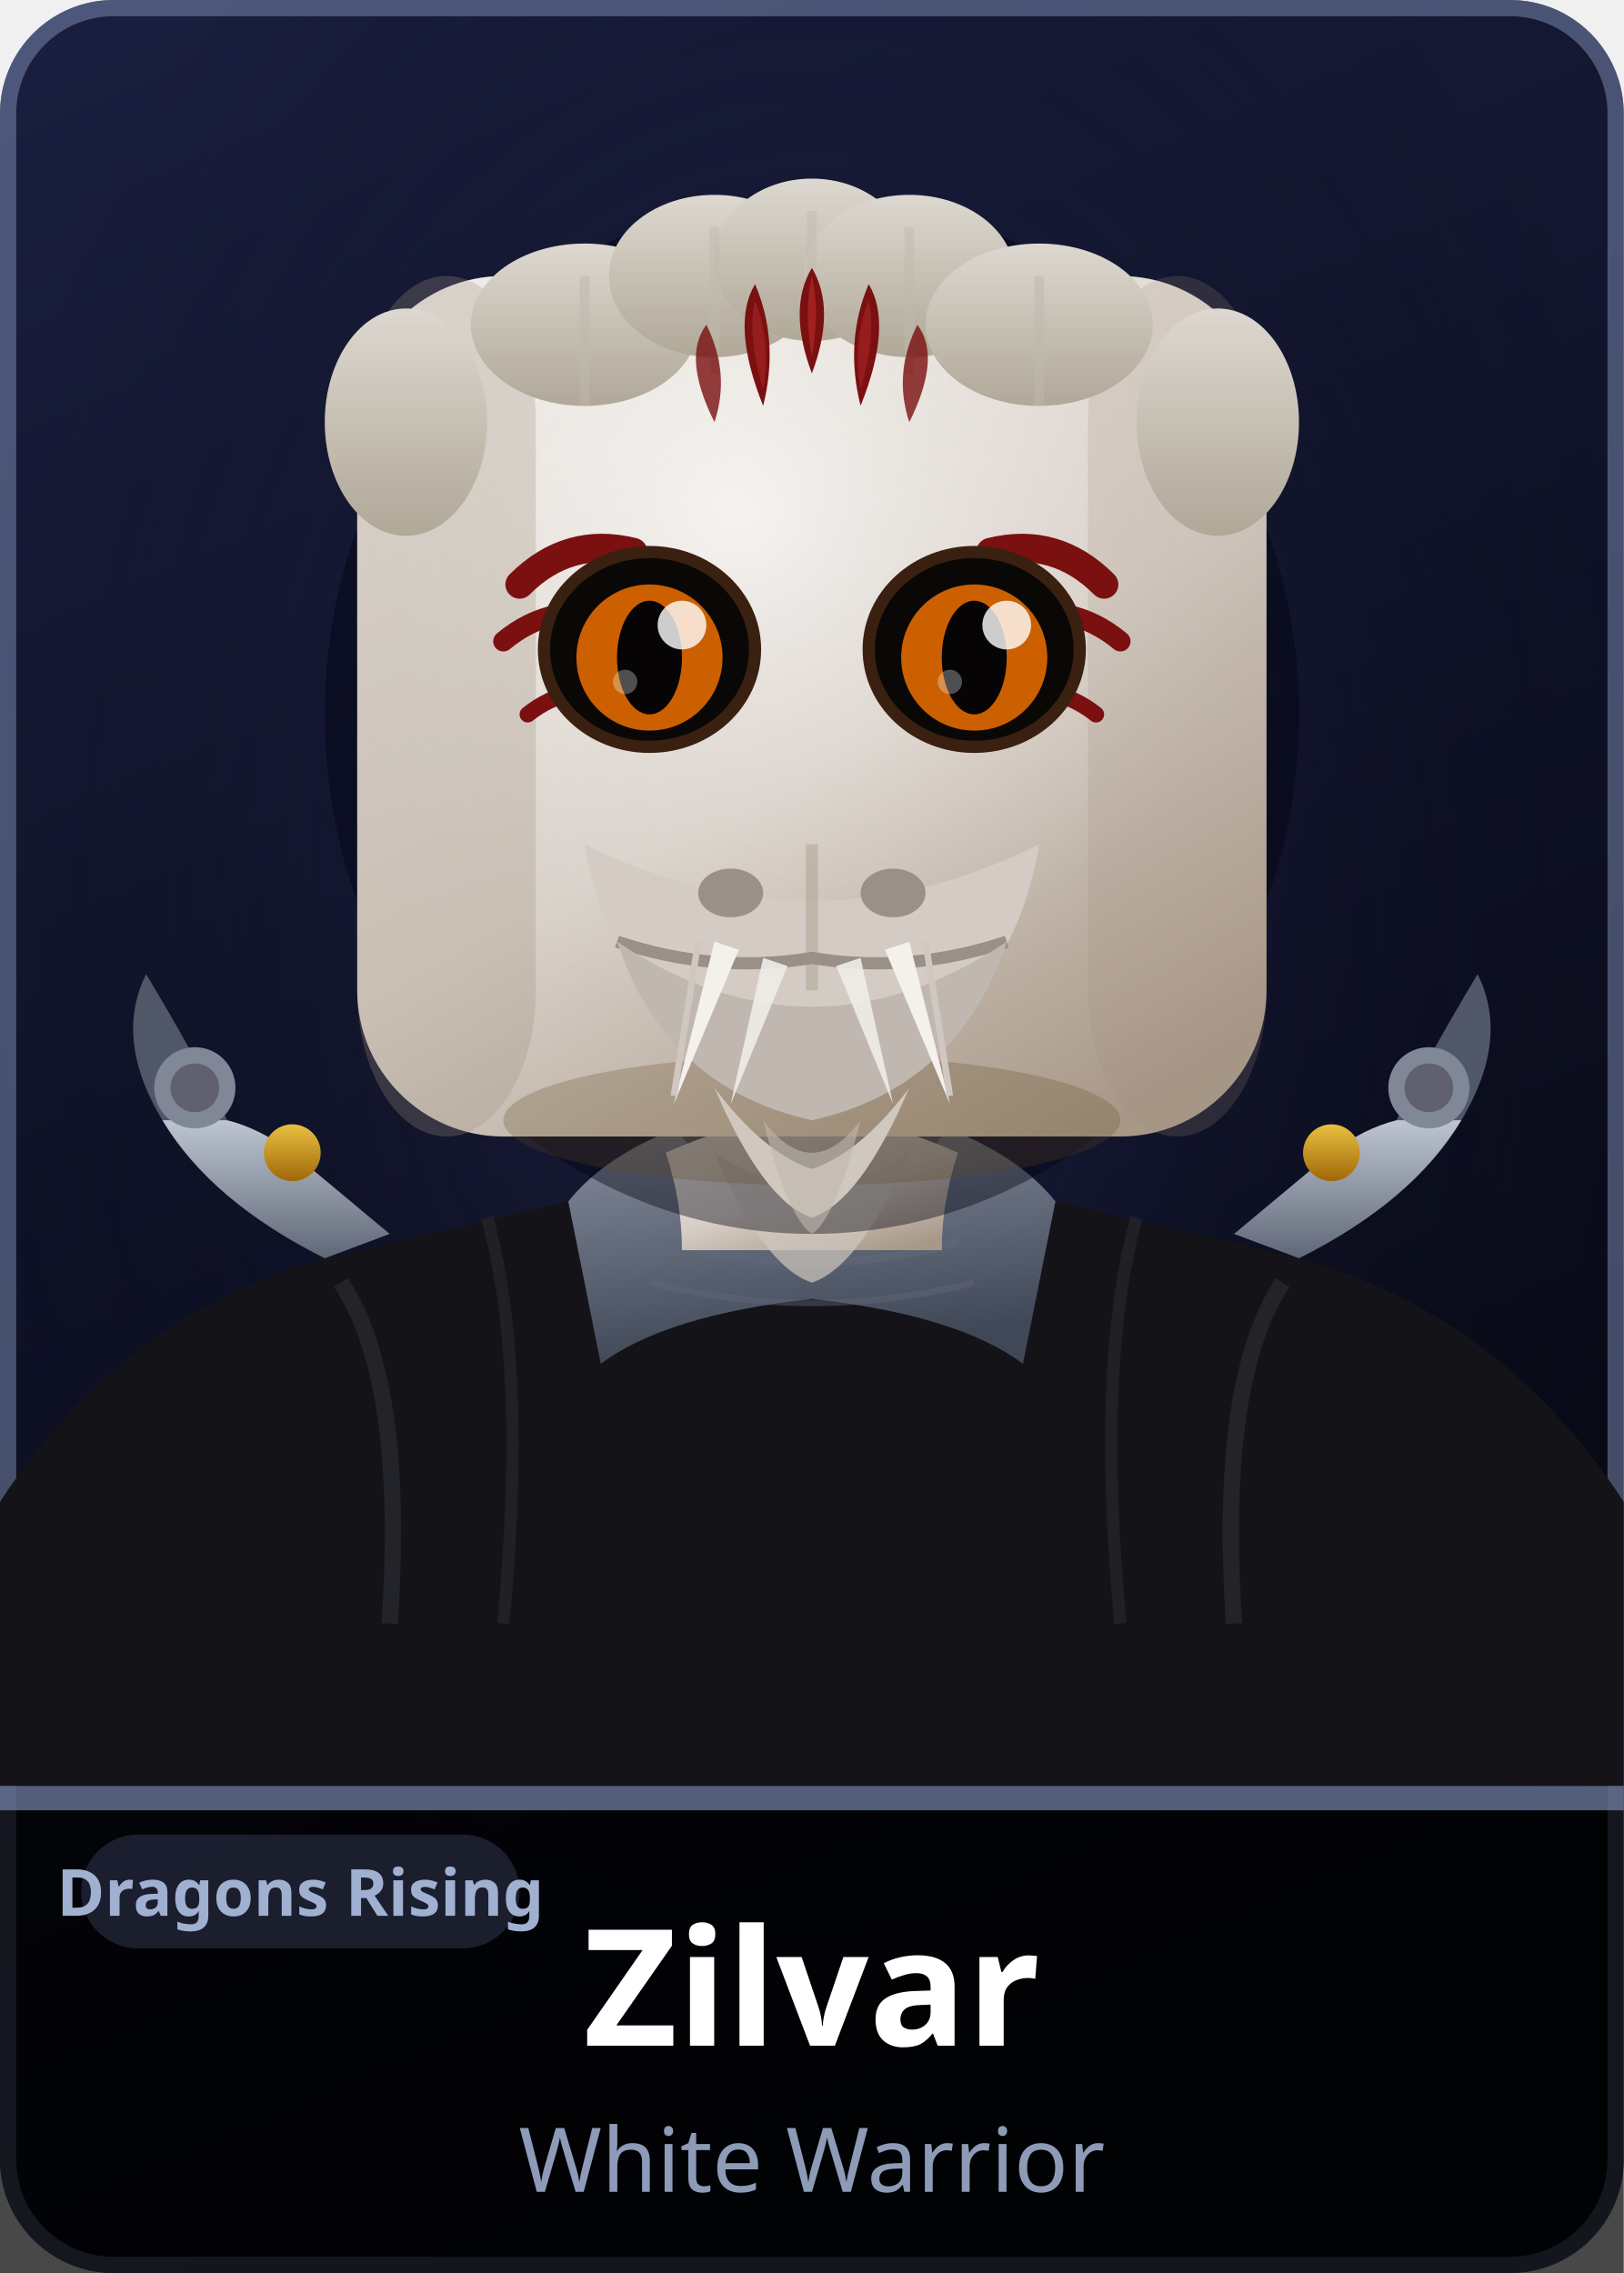
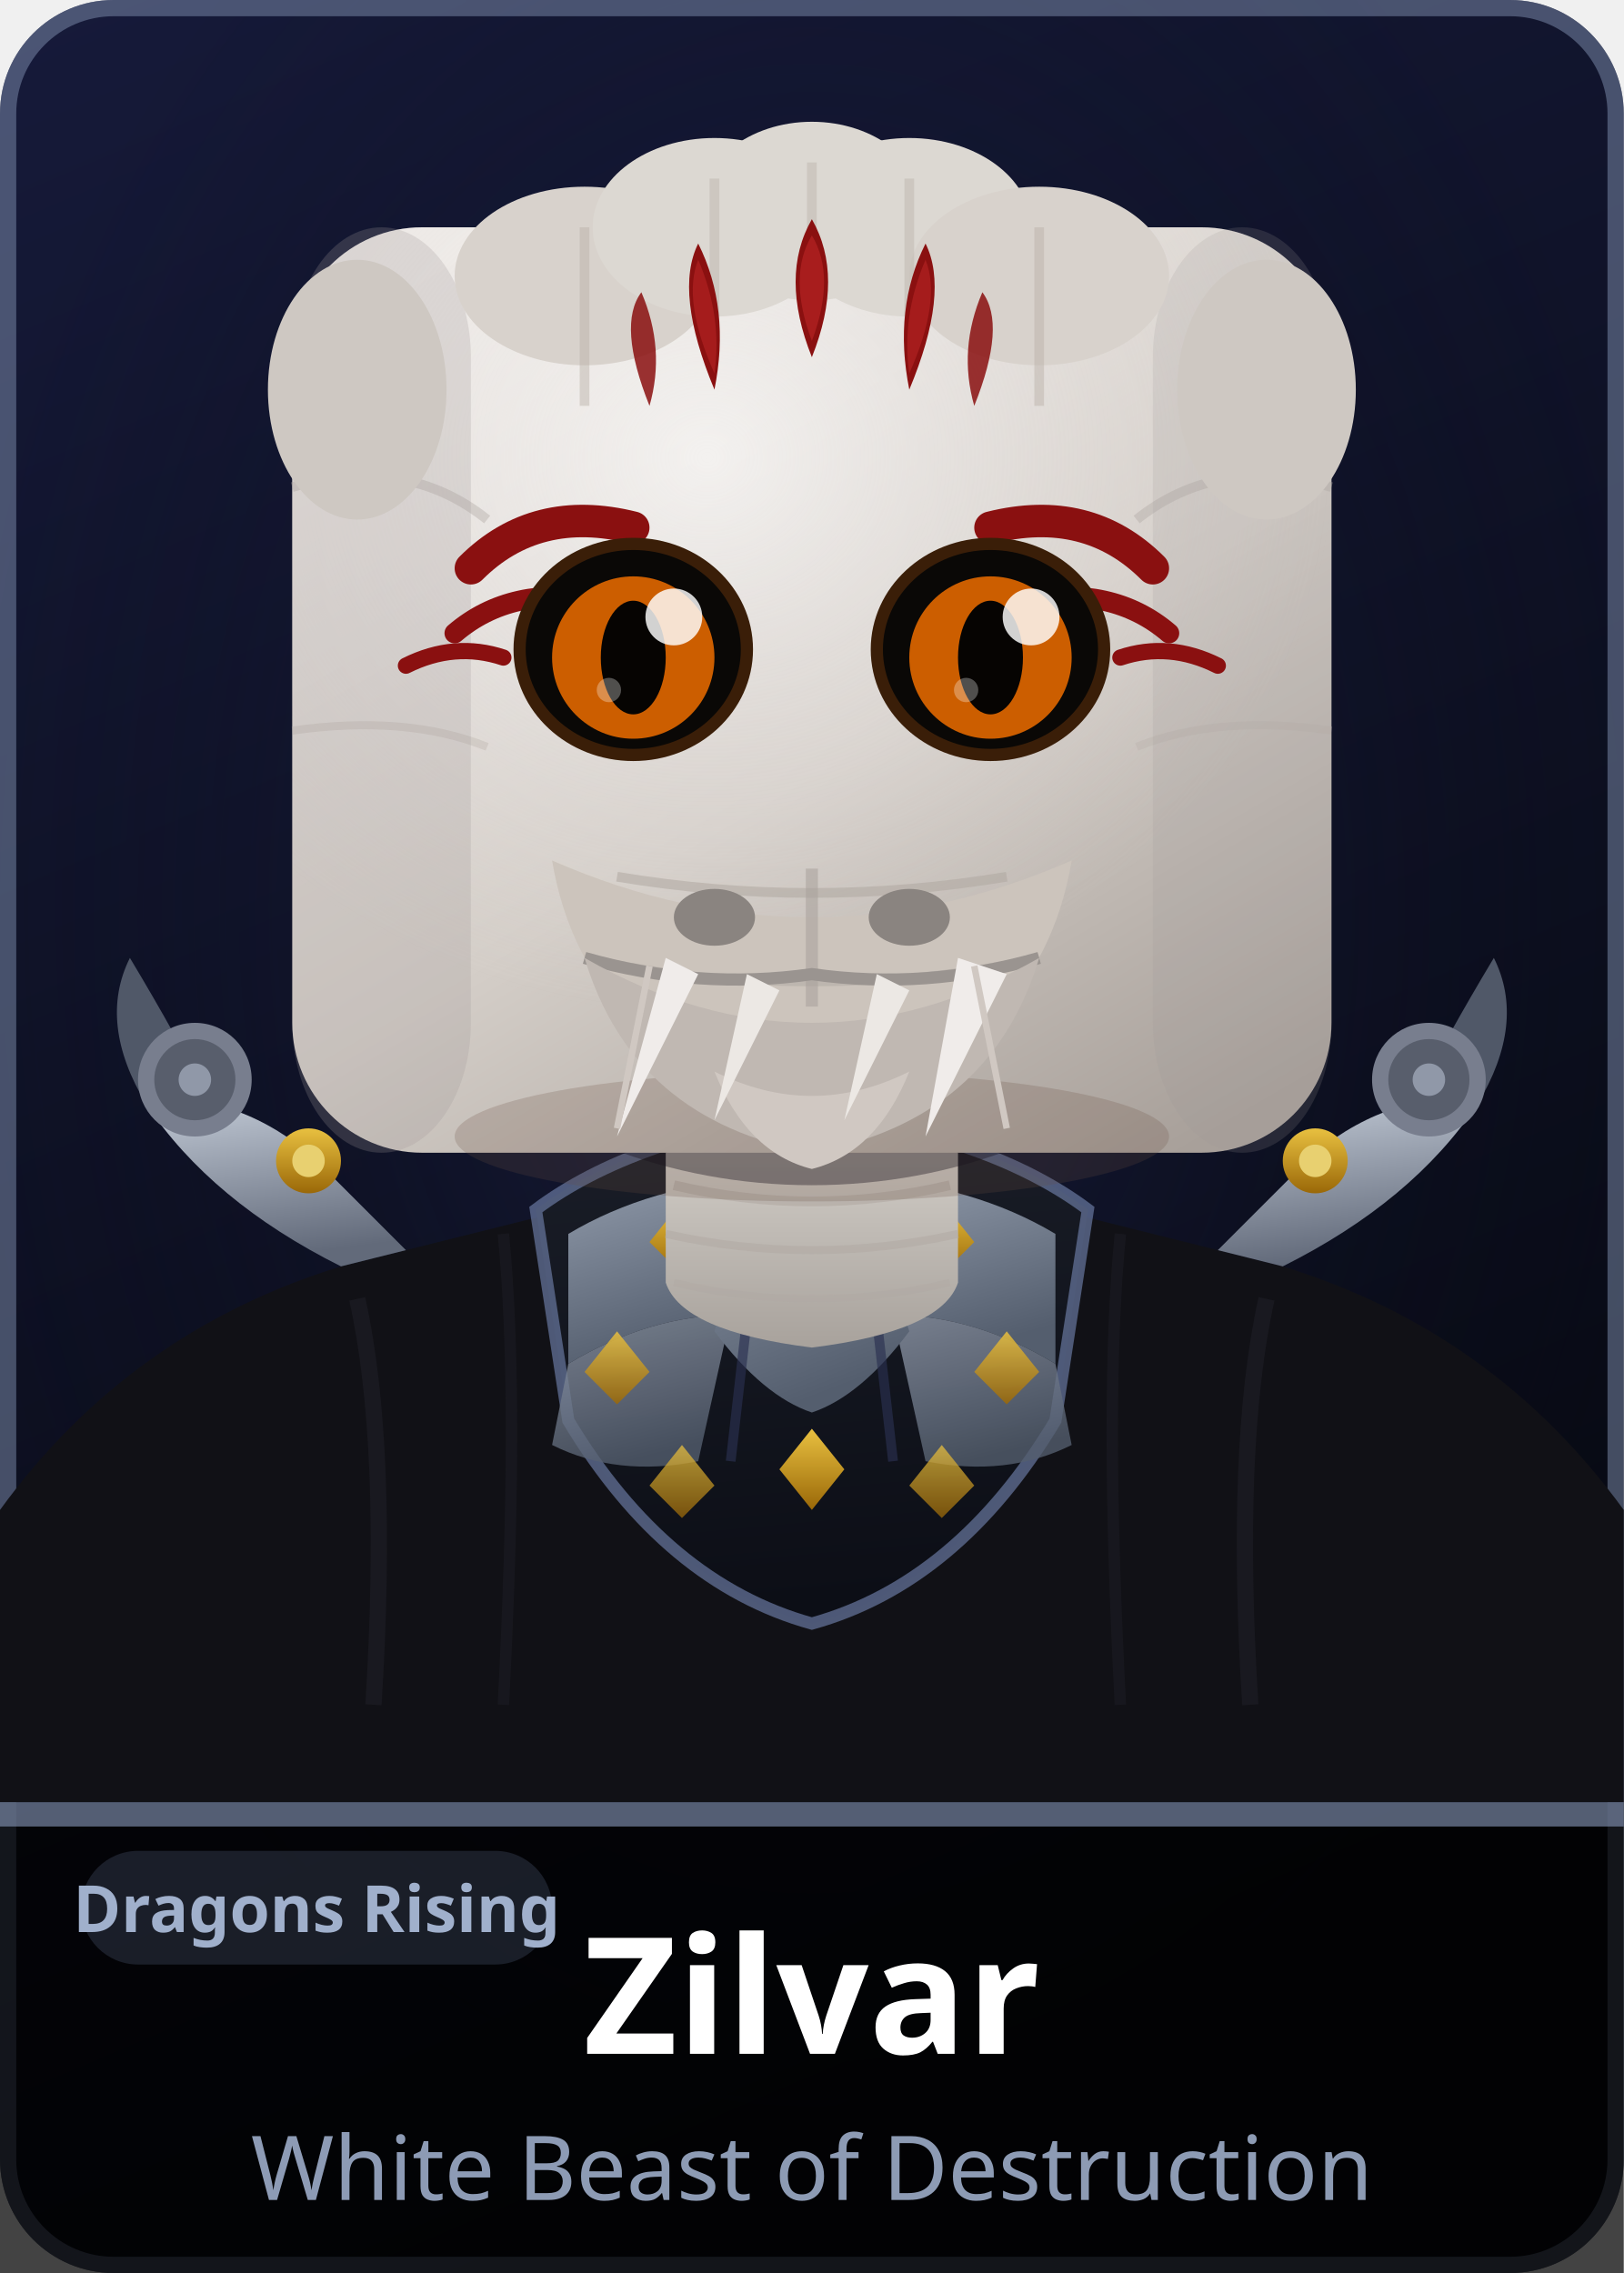
<svg xmlns="http://www.w3.org/2000/svg" viewBox="0 0 200 280" width="200" height="280">
  <defs>
    <linearGradient id="bgz" x1="0" y1="0" x2="0.3" y2="1" gradientUnits="objectBoundingBox">
-       <stop offset="0%" stop-color="#1a1f40" />
-       <stop offset="100%" stop-color="#05060f" />
+       <stop offset="0%" stop-color="#161a3a" />
+       <stop offset="100%" stop-color="#06080f" />
    </linearGradient>
    <radialGradient id="bgGlow" cx="50%" cy="40%" r="55%">
-       <stop offset="0%" stop-color="#2a3060" stop-opacity="0.60" />
-       <stop offset="100%" stop-color="#05060f" stop-opacity="0" />
+       <stop offset="0%" stop-color="#242a5a" stop-opacity="0.55" />
+       <stop offset="100%" stop-color="#06080f" stop-opacity="0" />
    </radialGradient>
-     <linearGradient id="headG" x1="0.2" y1="0" x2="0.8" y2="1" gradientUnits="objectBoundingBox">
-       <stop offset="0%" stop-color="#f0ece8" />
-       <stop offset="55%" stop-color="#d8d0c8" />
-       <stop offset="100%" stop-color="#a89888" />
+     <linearGradient id="headG" x1="0.2" y1="0" x2="0.85" y2="1" gradientUnits="objectBoundingBox">
+       <stop offset="0%" stop-color="#eeeae6" />
+       <stop offset="55%" stop-color="#d4cec8" />
+       <stop offset="100%" stop-color="#a8a09a" />
    </linearGradient>
-     <radialGradient id="headLit" cx="42%" cy="28%" r="58%">
-       <stop offset="0%" stop-color="#ffffff" stop-opacity="0.65" />
-       <stop offset="100%" stop-color="#e0d8d0" stop-opacity="0" />
+     <radialGradient id="headLit" cx="40%" cy="25%" r="60%">
+       <stop offset="0%" stop-color="#ffffff" stop-opacity="0.60" />
+       <stop offset="100%" stop-color="#e0dada" stop-opacity="0" />
    </radialGradient>
-     <linearGradient id="maneG" x1="0" y1="0" x2="0" y2="1" gradientUnits="objectBoundingBox">
-       <stop offset="0%" stop-color="#ddd8d0" />
-       <stop offset="100%" stop-color="#b0a898" />
+     <linearGradient id="neckG" x1="0" y1="0" x2="0" y2="1" gradientUnits="objectBoundingBox">
+       <stop offset="0%" stop-color="#d8d4ce" />
+       <stop offset="100%" stop-color="#a8a29c" />
    </linearGradient>
-     <linearGradient id="steelG" x1="0" y1="0" x2="0" y2="1" gradientUnits="objectBoundingBox">
-       <stop offset="0%" stop-color="#c0c8d4" />
-       <stop offset="100%" stop-color="#606878" />
+     <linearGradient id="steelG" x1="0" y1="0" x2="0.2" y2="1" gradientUnits="objectBoundingBox">
+       <stop offset="0%" stop-color="#c2cad6" />
+       <stop offset="100%" stop-color="#626a7a" />
+     </linearGradient>
+     <linearGradient id="chestDark" x1="0" y1="0" x2="0.1" y2="1" gradientUnits="objectBoundingBox">
+       <stop offset="0%" stop-color="#1a1e28" />
+       <stop offset="100%" stop-color="#0c0e16" />
+     </linearGradient>
+     <linearGradient id="plateG" x1="0" y1="0" x2="0.3" y2="1" gradientUnits="objectBoundingBox">
+       <stop offset="0%" stop-color="#909aaa" />
+       <stop offset="100%" stop-color="#545e6e" />
    </linearGradient>
    <linearGradient id="goldG" x1="0" y1="0" x2="0" y2="1" gradientUnits="objectBoundingBox">
      <stop offset="0%" stop-color="#e8c040" />
-       <stop offset="100%" stop-color="#a06808" />
-     </linearGradient>
-     <linearGradient id="chestG" x1="0" y1="0" x2="0.2" y2="1" gradientUnits="objectBoundingBox">
-       <stop offset="0%" stop-color="#9098a8" />
-       <stop offset="100%" stop-color="#404858" />
+       <stop offset="100%" stop-color="#9a6808" />
    </linearGradient>
  </defs>
  <rect width="200" height="280" fill="url(#bgz)" rx="14" />
  <rect width="200" height="280" fill="url(#bgGlow)" rx="14" />
-   <ellipse cx="160" cy="195" rx="25" ry="12" fill="#c06020" fill-opacity="0.12" />
-   <ellipse cx="40" cy="200" rx="18" ry="9" fill="#c06020" fill-opacity="0.08" />
-   <rect x="1" y="1" width="198" height="278" fill="none" stroke="#8090b8" stroke-opacity="0.50" stroke-width="2" rx="13" />
-   <path d="M0,220 L0,185 Q15,162 40,155 L70,148 Q85,145 100,145 Q115,145 130,148 L160,155 Q185,162 200,185 L200,220 Z" fill="#141418" />
-   <path d="M42,158 Q50,170 48,200" stroke="#2a2a32" stroke-width="2" fill="none" stroke-opacity="0.70" />
-   <path d="M158,158 Q150,170 152,200" stroke="#2a2a32" stroke-width="2" fill="none" stroke-opacity="0.70" />
-   <path d="M60,150 Q65,168 62,200" stroke="#2a2a32" stroke-width="1.5" fill="none" stroke-opacity="0.55" />
-   <path d="M140,150 Q135,168 138,200" stroke="#2a2a32" stroke-width="1.5" fill="none" stroke-opacity="0.55" />
-   <path d="M40,155 Q26,148 20,138 Q28,136 36,142 L48,152 Z" fill="url(#steelG)" />
-   <path d="M20,138 Q14,128 18,120 Q24,130 28,138 Z" fill="#505868" />
-   <circle cx="24" cy="134" r="5" fill="#808898" />
-   <circle cx="24" cy="134" r="3" fill="#606070" />
-   <circle cx="36" cy="142" r="3.5" fill="url(#goldG)" />
-   <path d="M160,155 Q174,148 180,138 Q172,136 164,142 L152,152 Z" fill="url(#steelG)" />
-   <path d="M180,138 Q186,128 182,120 Q176,130 172,138 Z" fill="#505868" />
-   <circle cx="176" cy="134" r="5" fill="#808898" />
-   <circle cx="176" cy="134" r="3" fill="#606070" />
-   <circle cx="164" cy="142" r="3.5" fill="url(#goldG)" />
-   <path d="M70,148 Q78,138 100,135 Q122,138 130,148 L126,168 Q118,162 100,160 Q82,162 74,168 Z" fill="url(#chestG)" />
-   <path d="M84,140 Q100,136 116,140 Q110,148 100,150 Q90,148 84,140 Z" fill="#303848" fill-opacity="0.55" />
-   <polygon points="100,138 96,144 100,148 104,144" fill="url(#goldG)" fill-opacity="0.90" />
-   <polygon points="88,142 85,146 88,150 91,146" fill="url(#goldG)" fill-opacity="0.70" />
-   <polygon points="112,142 109,146 112,150 115,146" fill="url(#goldG)" fill-opacity="0.70" />
-   <path d="M82,153 Q100,158 118,153" stroke="#606878" stroke-width="1" fill="none" stroke-opacity="0.60" />
-   <path d="M80,158 Q100,163 120,158" stroke="#606878" stroke-width="0.8" fill="none" stroke-opacity="0.45" />
-   <path d="M82,142 Q84,148 84,154 L116,154 Q116,148 118,142 Q109,138 100,137 Q91,138 82,142 Z" fill="url(#headG)" />
-   <path d="M88,142 Q100,150 112,142 Q106,156 100,158 Q94,156 88,142 Z" fill="#d0c8be" fill-opacity="0.70" />
-   <ellipse cx="100" cy="88" rx="60" ry="64" fill="#000010" fill-opacity="0.40" />
-   <rect x="44" y="34" width="112" height="106" fill="url(#headG)" rx="18" />
-   <rect x="44" y="34" width="112" height="106" fill="url(#headLit)" rx="18" />
-   <rect x="44" y="34" width="22" height="106" fill="#a09080" fill-opacity="0.28" rx="18" />
-   <rect x="134" y="34" width="22" height="106" fill="#a09080" fill-opacity="0.20" rx="18" />
-   <ellipse cx="100" cy="138" rx="38" ry="8" fill="#604820" fill-opacity="0.25" />
-   <ellipse cx="72" cy="40" rx="14" ry="10" fill="url(#maneG)" />
-   <ellipse cx="88" cy="34" rx="13" ry="10" fill="url(#maneG)" />
-   <ellipse cx="100" cy="32" rx="12" ry="10" fill="url(#maneG)" />
-   <ellipse cx="112" cy="34" rx="13" ry="10" fill="url(#maneG)" />
-   <ellipse cx="128" cy="40" rx="14" ry="10" fill="url(#maneG)" />
-   <ellipse cx="50" cy="52" rx="10" ry="14" fill="url(#maneG)" />
-   <ellipse cx="150" cy="52" rx="10" ry="14" fill="url(#maneG)" />
-   <path d="M72,34 Q72,42 72,50" stroke="#c0b8ae" stroke-width="1.2" fill="none" stroke-opacity="0.50" />
-   <path d="M88,28 Q88,36 88,46" stroke="#c0b8ae" stroke-width="1.2" fill="none" stroke-opacity="0.45" />
-   <path d="M100,26 Q100,34 100,44" stroke="#c0b8ae" stroke-width="1.2" fill="none" stroke-opacity="0.45" />
-   <path d="M112,28 Q112,36 112,46" stroke="#c0b8ae" stroke-width="1.2" fill="none" stroke-opacity="0.45" />
-   <path d="M128,34 Q128,42 128,50" stroke="#c0b8ae" stroke-width="1.2" fill="none" stroke-opacity="0.50" />
-   <path d="M100,46 Q97,38 100,33 Q103,38 100,46 Z" fill="#7a1010" />
-   <path d="M94,50 Q90,40 93,35 Q96,42 94,50 Z" fill="#7a1010" />
-   <path d="M106,50 Q110,40 107,35 Q104,42 106,50 Z" fill="#7a1010" />
-   <path d="M88,52 Q84,44 87,40 Q90,46 88,52 Z" fill="#7a1010" fill-opacity="0.80" />
-   <path d="M112,52 Q116,44 113,40 Q110,46 112,52 Z" fill="#7a1010" fill-opacity="0.80" />
-   <path d="M100,44 Q99,38 100,34 Q101,38 100,44 Z" fill="#c03030" fill-opacity="0.55" />
-   <path d="M94,48 Q92,41 93,37 Q95,42 94,48 Z" fill="#c03030" fill-opacity="0.40" />
-   <path d="M106,48 Q108,41 107,37 Q105,42 106,48 Z" fill="#c03030" fill-opacity="0.40" />
-   <path d="M64,72 Q70,66 78,68" stroke="#7a1010" stroke-width="3.5" fill="none" stroke-linecap="round" />
-   <path d="M62,79 Q68,74 76,76" stroke="#7a1010" stroke-width="2.5" fill="none" stroke-linecap="round" />
-   <path d="M65,88 Q70,84 78,85" stroke="#7a1010" stroke-width="2" fill="none" stroke-linecap="round" />
-   <path d="M136,72 Q130,66 122,68" stroke="#7a1010" stroke-width="3.5" fill="none" stroke-linecap="round" />
-   <path d="M138,79 Q132,74 124,76" stroke="#7a1010" stroke-width="2.5" fill="none" stroke-linecap="round" />
-   <path d="M135,88 Q130,84 122,85" stroke="#7a1010" stroke-width="2" fill="none" stroke-linecap="round" />
-   <ellipse cx="80" cy="80" rx="13" ry="12" fill="#0a0806" />
-   <ellipse cx="80" cy="81" rx="9" ry="9" fill="#cc6000" />
-   <ellipse cx="80" cy="81" rx="4" ry="7" fill="#060404" />
-   <circle cx="84" cy="77" r="3" fill="white" fill-opacity="0.80" />
-   <circle cx="77" cy="84" r="1.5" fill="white" fill-opacity="0.30" />
-   <ellipse cx="80" cy="80" rx="13" ry="12" fill="none" stroke="#3a2010" stroke-width="1.5" />
-   <ellipse cx="120" cy="80" rx="13" ry="12" fill="#0a0806" />
-   <ellipse cx="120" cy="81" rx="9" ry="9" fill="#cc6000" />
-   <ellipse cx="120" cy="81" rx="4" ry="7" fill="#060404" />
-   <circle cx="124" cy="77" r="3" fill="white" fill-opacity="0.80" />
-   <circle cx="117" cy="84" r="1.5" fill="white" fill-opacity="0.30" />
-   <ellipse cx="120" cy="80" rx="13" ry="12" fill="none" stroke="#3a2010" stroke-width="1.5" />
-   <path d="M72,104 Q100,118 128,104 Q124,128 100,134 Q76,128 72,104 Z" fill="#d4ccc4" />
-   <line x1="100" y1="104" x2="100" y2="122" stroke="#b0a898" stroke-width="1.5" stroke-opacity="0.60" />
-   <ellipse cx="90" cy="110" rx="4" ry="3" fill="#9a9088" />
-   <ellipse cx="110" cy="110" rx="4" ry="3" fill="#9a9088" />
-   <path d="M76,116 Q88,120 100,118 Q112,120 124,116" stroke="#9a9088" stroke-width="1.5" fill="none" />
-   <path d="M76,116 Q100,132 124,116 Q118,134 100,138 Q82,134 76,116 Z" fill="#c0b8b0" />
-   <polygon points="88,116 83,136 91,117" fill="#f4f0ec" />
-   <polygon points="94,118 90,136 97,119" fill="#f0ece8" fill-opacity="0.90" />
-   <polygon points="112,116 117,136 109,117" fill="#f4f0ec" />
-   <polygon points="106,118 110,136 103,119" fill="#f0ece8" fill-opacity="0.90" />
-   <line x1="86" y1="116" x2="83" y2="135" stroke="#d0c8c0" stroke-width="0.8" />
-   <line x1="114" y1="116" x2="117" y2="135" stroke="#d0c8c0" stroke-width="0.8" />
-   <path d="M88,134 Q94,142 100,144 Q106,142 112,134 Q106,148 100,150 Q94,148 88,134 Z" fill="#d0c8be" />
-   <path d="M94,138 Q100,146 106,138 Q103,150 100,152 Q97,150 94,138 Z" fill="#c0b8ae" fill-opacity="0.60" />
-   <rect x="0" y="220" width="200" height="60" fill="#000000" fill-opacity="0.70" />
-   <rect x="0" y="220" width="200" height="3" fill="#8090b8" fill-opacity="0.65" />
-   <rect x="10" y="226" width="54" height="14" fill="#404868" fill-opacity="0.40" rx="7" />
-   <text x="37" y="236" font-size="8" text-anchor="middle" fill="#a0b0d0" font-family="sans-serif" font-weight="bold">Dragons Rising</text>
-   <text x="100" y="252" font-size="20" font-weight="bold" text-anchor="middle" fill="white" font-family="sans-serif">Zilvar</text>
-   <text x="100" y="270" font-size="11" text-anchor="middle" fill="#a0b0d0" fill-opacity="0.88" font-family="sans-serif">White Warrior</text>
+   <ellipse cx="155" cy="195" rx="28" ry="12" fill="#5050c0" fill-opacity="0.10" />
+   <ellipse cx="42" cy="202" rx="20" ry="9" fill="#5050c0" fill-opacity="0.07" />
+   <circle cx="168" cy="180" r="3" fill="#d06820" fill-opacity="0.45" />
+   <circle cx="30" cy="186" r="2" fill="#d06820" fill-opacity="0.38" />
+   <rect x="1" y="1" width="198" height="278" fill="none" stroke="#8090b0" stroke-opacity="0.50" stroke-width="2" rx="13" />
+   <path d="M0,222 L0,186 Q16,164 42,156 L70,149 Q85,146 100,146 Q115,146 130,149 L158,156 Q184,164 200,186 L200,222 Z" fill="#111116" />
+   <path d="M44,160 Q48,178 46,210" stroke="#1e1e26" stroke-width="2" fill="none" stroke-opacity="0.65" />
+   <path d="M156,160 Q152,178 154,210" stroke="#1e1e26" stroke-width="2" fill="none" stroke-opacity="0.65" />
+   <path d="M62,152 Q64,172 62,210" stroke="#1e1e26" stroke-width="1.4" fill="none" stroke-opacity="0.50" />
+   <path d="M138,152 Q136,172 138,210" stroke="#1e1e26" stroke-width="1.4" fill="none" stroke-opacity="0.50" />
+   <path d="M42,156 Q26,148 18,136 Q28,134 38,142 L50,154 Z" fill="url(#steelG)" />
+   <path d="M18,136 Q12,126 16,118 Q22,128 26,136 Z" fill="#505868" />
+   <circle cx="24" cy="133" r="7" fill="#787e8e" />
+   <circle cx="24" cy="133" r="5" fill="#585e6c" />
+   <circle cx="24" cy="133" r="2" fill="#9098a8" />
+   <circle cx="38" cy="143" r="4" fill="url(#goldG)" />
+   <circle cx="38" cy="143" r="2" fill="#e8d070" />
+   <path d="M158,156 Q174,148 182,136 Q172,134 162,142 L150,154 Z" fill="url(#steelG)" />
+   <path d="M182,136 Q188,126 184,118 Q178,128 174,136 Z" fill="#505868" />
+   <circle cx="176" cy="133" r="7" fill="#787e8e" />
+   <circle cx="176" cy="133" r="5" fill="#585e6c" />
+   <circle cx="176" cy="133" r="2" fill="#9098a8" />
+   <circle cx="162" cy="143" r="4" fill="url(#goldG)" />
+   <circle cx="162" cy="143" r="2" fill="#e8d070" />
+   <path d="M66,149 Q78,140 100,137 Q122,140 134,149 L130,175 Q118,195 100,200 Q82,195 70,175 Z" fill="url(#chestDark)" />
+   <path d="M66,149 Q78,140 100,137 Q122,140 134,149 L130,175 Q118,195 100,200 Q82,195 70,175 Z" fill="none" stroke="#6878a0" stroke-width="1.5" stroke-opacity="0.70" />
+   <path d="M70,152 Q80,146 94,145 L90,162 Q80,162 70,168 Z" fill="url(#plateG)" />
+   <path d="M70,168 Q80,162 90,162 L86,180 Q76,182 68,178 Z" fill="url(#plateG)" fill-opacity="0.80" />
+   <path d="M130,152 Q120,146 106,145 L110,162 Q120,162 130,168 Z" fill="url(#plateG)" />
+   <path d="M130,168 Q120,162 110,162 L114,180 Q124,182 132,178 Z" fill="url(#plateG)" fill-opacity="0.80" />
+   <path d="M94,145 Q100,142 106,145 L112,164 Q106,172 100,174 Q94,172 88,164 Z" fill="url(#plateG)" />
+   <path d="M94,150 Q100,148 106,150 Q104,160 100,163 Q96,160 94,150 Z" fill="#3a4258" fill-opacity="0.60" />
+   <polygon points="84,148 80,153 84,157 88,153" fill="url(#goldG)" />
+   <polygon points="116,148 112,153 116,157 120,153" fill="url(#goldG)" />
+   <polygon points="76,164 72,169 76,173 80,169" fill="url(#goldG)" fill-opacity="0.85" />
+   <polygon points="124,164 120,169 124,173 128,169" fill="url(#goldG)" fill-opacity="0.85" />
+   <polygon points="84,178 80,183 84,187 88,183" fill="url(#goldG)" fill-opacity="0.75" />
+   <polygon points="116,178 112,183 116,187 120,183" fill="url(#goldG)" fill-opacity="0.75" />
+   <polygon points="100,176 96,181 100,186 104,181" fill="url(#goldG)" />
+   <line x1="94" y1="145" x2="90" y2="180" stroke="#2a3050" stroke-width="1.2" stroke-opacity="0.65" />
+   <line x1="106" y1="145" x2="110" y2="180" stroke="#2a3050" stroke-width="1.2" stroke-opacity="0.65" />
+   <path d="M82,142 L82,158 Q84,164 100,166 Q116,164 118,158 L118,142 Q110,138 100,137 Q90,138 82,142 Z" fill="url(#neckG)" />
+   <path d="M83,146 Q100,150 117,146" stroke="#b0a8a2" stroke-width="1.2" fill="none" stroke-opacity="0.60" />
+   <path d="M82,152 Q100,156 118,152" stroke="#b0a8a2" stroke-width="1.0" fill="none" stroke-opacity="0.50" />
+   <path d="M83,158 Q100,162 117,158" stroke="#b0a8a2" stroke-width="0.9" fill="none" stroke-opacity="0.40" />
+   <ellipse cx="100" cy="88" rx="64" ry="58" fill="#000010" fill-opacity="0.38" />
+   <rect x="36" y="28" width="128" height="114" fill="url(#headG)" rx="16" />
+   <rect x="36" y="28" width="128" height="114" fill="url(#headLit)" rx="16" />
+   <path d="M36,60 Q50,56 60,64" stroke="#b0a8a2" stroke-width="1.2" fill="none" stroke-opacity="0.40" />
+   <path d="M164,60 Q150,56 140,64" stroke="#b0a8a2" stroke-width="1.2" fill="none" stroke-opacity="0.40" />
+   <path d="M36,90 Q50,88 60,92" stroke="#b8b0a8" stroke-width="1.0" fill="none" stroke-opacity="0.35" />
+   <path d="M164,90 Q150,88 140,92" stroke="#b8b0a8" stroke-width="1.0" fill="none" stroke-opacity="0.35" />
+   <path d="M60,30 Q100,26 140,30" stroke="#c8c0ba" stroke-width="1.5" fill="none" stroke-opacity="0.45" />
+   <rect x="36" y="28" width="22" height="114" fill="#a09898" fill-opacity="0.24" rx="16" />
+   <rect x="142" y="28" width="22" height="114" fill="#a09898" fill-opacity="0.18" rx="16" />
+   <ellipse cx="100" cy="140" rx="44" ry="8" fill="#6a5040" fill-opacity="0.22" />
+   <ellipse cx="72" cy="34" rx="16" ry="11" fill="#d8d2cc" />
+   <ellipse cx="88" cy="28" rx="15" ry="11" fill="#dcd8d2" />
+   <ellipse cx="100" cy="26" rx="14" ry="11" fill="#dcd8d2" />
+   <ellipse cx="112" cy="28" rx="15" ry="11" fill="#dcd8d2" />
+   <ellipse cx="128" cy="34" rx="16" ry="11" fill="#d8d2cc" />
+   <ellipse cx="44" cy="48" rx="11" ry="16" fill="#cec8c2" />
+   <ellipse cx="156" cy="48" rx="11" ry="16" fill="#cec8c2" />
+   <path d="M72,28 Q72,38 72,50" stroke="#b8b0a8" stroke-width="1.2" fill="none" stroke-opacity="0.45" />
+   <path d="M88,22 Q88,32 88,44" stroke="#b8b0a8" stroke-width="1.2" fill="none" stroke-opacity="0.42" />
+   <path d="M100,20 Q100,30 100,42" stroke="#b8b0a8" stroke-width="1.2" fill="none" stroke-opacity="0.42" />
+   <path d="M112,22 Q112,32 112,44" stroke="#b8b0a8" stroke-width="1.2" fill="none" stroke-opacity="0.42" />
+   <path d="M128,28 Q128,38 128,50" stroke="#b8b0a8" stroke-width="1.2" fill="none" stroke-opacity="0.45" />
+   <path d="M100,44 Q96,34 100,27 Q104,34 100,44 Z" fill="#8a1010" />
+   <path d="M100,42 Q97,34 100,29 Q103,34 100,42 Z" fill="#c02828" fill-opacity="0.55" />
+   <path d="M88,48 Q83,36 86,30 Q90,38 88,48 Z" fill="#8a1010" />
+   <path d="M88,46 Q84,37 86,32 Q89,39 88,46 Z" fill="#c02828" fill-opacity="0.50" />
+   <path d="M80,50 Q76,40 79,36 Q82,43 80,50 Z" fill="#8a1010" fill-opacity="0.85" />
+   <path d="M112,48 Q117,36 114,30 Q110,38 112,48 Z" fill="#8a1010" />
+   <path d="M112,46 Q116,37 114,32 Q111,39 112,46 Z" fill="#c02828" fill-opacity="0.50" />
+   <path d="M120,50 Q124,40 121,36 Q118,43 120,50 Z" fill="#8a1010" fill-opacity="0.85" />
+   <path d="M58,70 Q66,62 78,65" stroke="#8a1010" stroke-width="4" fill="none" stroke-linecap="round" />
+   <path d="M56,78 Q63,72 74,74" stroke="#8a1010" stroke-width="2.5" fill="none" stroke-linecap="round" />
+   <path d="M50,82 Q56,79 62,81" stroke="#8a1010" stroke-width="2" fill="none" stroke-linecap="round" />
+   <path d="M142,70 Q134,62 122,65" stroke="#8a1010" stroke-width="4" fill="none" stroke-linecap="round" />
+   <path d="M144,78 Q137,72 126,74" stroke="#8a1010" stroke-width="2.5" fill="none" stroke-linecap="round" />
+   <path d="M150,82 Q144,79 138,81" stroke="#8a1010" stroke-width="2" fill="none" stroke-linecap="round" />
+   <ellipse cx="78" cy="80" rx="14" ry="13" fill="#0a0806" />
+   <ellipse cx="78" cy="81" rx="10" ry="10" fill="#cc5e00" />
+   <ellipse cx="78" cy="81" rx="4" ry="7" fill="#060402" />
+   <circle cx="83" cy="76" r="3.5" fill="white" fill-opacity="0.82" />
+   <circle cx="75" cy="85" r="1.5" fill="white" fill-opacity="0.30" />
+   <ellipse cx="78" cy="80" rx="14" ry="13" fill="none" stroke="#3a1e08" stroke-width="1.5" />
+   <ellipse cx="122" cy="80" rx="14" ry="13" fill="#0a0806" />
+   <ellipse cx="122" cy="81" rx="10" ry="10" fill="#cc5e00" />
+   <ellipse cx="122" cy="81" rx="4" ry="7" fill="#060402" />
+   <circle cx="127" cy="76" r="3.5" fill="white" fill-opacity="0.82" />
+   <circle cx="119" cy="85" r="1.5" fill="white" fill-opacity="0.30" />
+   <ellipse cx="122" cy="80" rx="14" ry="13" fill="none" stroke="#3a1e08" stroke-width="1.5" />
+   <path d="M68,106 Q100,120 132,106 Q128,130 100,138 Q72,130 68,106 Z" fill="#ccc4bc" />
+   <path d="M76,108 Q100,112 124,108" stroke="#aea8a0" stroke-width="1.2" fill="none" stroke-opacity="0.55" />
+   <path d="M72,118 Q100,124 128,118" stroke="#aea8a0" stroke-width="1.0" fill="none" stroke-opacity="0.48" />
+   <line x1="100" y1="107" x2="100" y2="124" stroke="#a8a09a" stroke-width="1.5" stroke-opacity="0.55" />
+   <ellipse cx="88" cy="113" rx="5" ry="3.5" fill="#8a8480" />
+   <ellipse cx="112" cy="113" rx="5" ry="3.5" fill="#8a8480" />
+   <path d="M72,118 Q86,122 100,120 Q114,122 128,118" stroke="#9a9490" stroke-width="1.5" fill="none" />
+   <path d="M72,118 Q100,134 128,118 Q122,138 100,142 Q78,138 72,118 Z" fill="#c0b8b2" />
+   <path d="M88,132 Q100,138 112,132 Q108,142 100,144 Q92,142 88,132 Z" fill="#d0c8c2" />
+   <polygon points="82,118 76,140 86,120" fill="#f0ecea" />
+   <polygon points="92,120 88,138 96,122" fill="#ece8e4" />
+   <polygon points="108,120 104,138 112,122" fill="#ece8e4" />
+   <polygon points="118,118 114,140 124,120" fill="#f0ecea" />
+   <line x1="80" y1="119" x2="76" y2="139" stroke="#d0c8c2" stroke-width="0.8" />
+   <line x1="120" y1="119" x2="124" y2="139" stroke="#d0c8c2" stroke-width="0.8" />
+   <rect x="0" y="222" width="200" height="58" fill="#000000" fill-opacity="0.72" />
+   <rect x="0" y="222" width="200" height="3" fill="#8090b0" fill-opacity="0.65" />
+   <rect x="10" y="228" width="58" height="14" fill="#3a445a" fill-opacity="0.42" rx="7" />
+   <text x="39" y="238" font-size="8" text-anchor="middle" fill="#a0b0cc" font-family="sans-serif" font-weight="bold">Dragons Rising</text>
+   <text x="100" y="253" font-size="20" font-weight="bold" text-anchor="middle" fill="white" font-family="sans-serif">Zilvar</text>
+   <text x="100" y="271" font-size="11" text-anchor="middle" fill="#a0b0cc" fill-opacity="0.88" font-family="sans-serif">White Beast of Destruction</text>
</svg>
